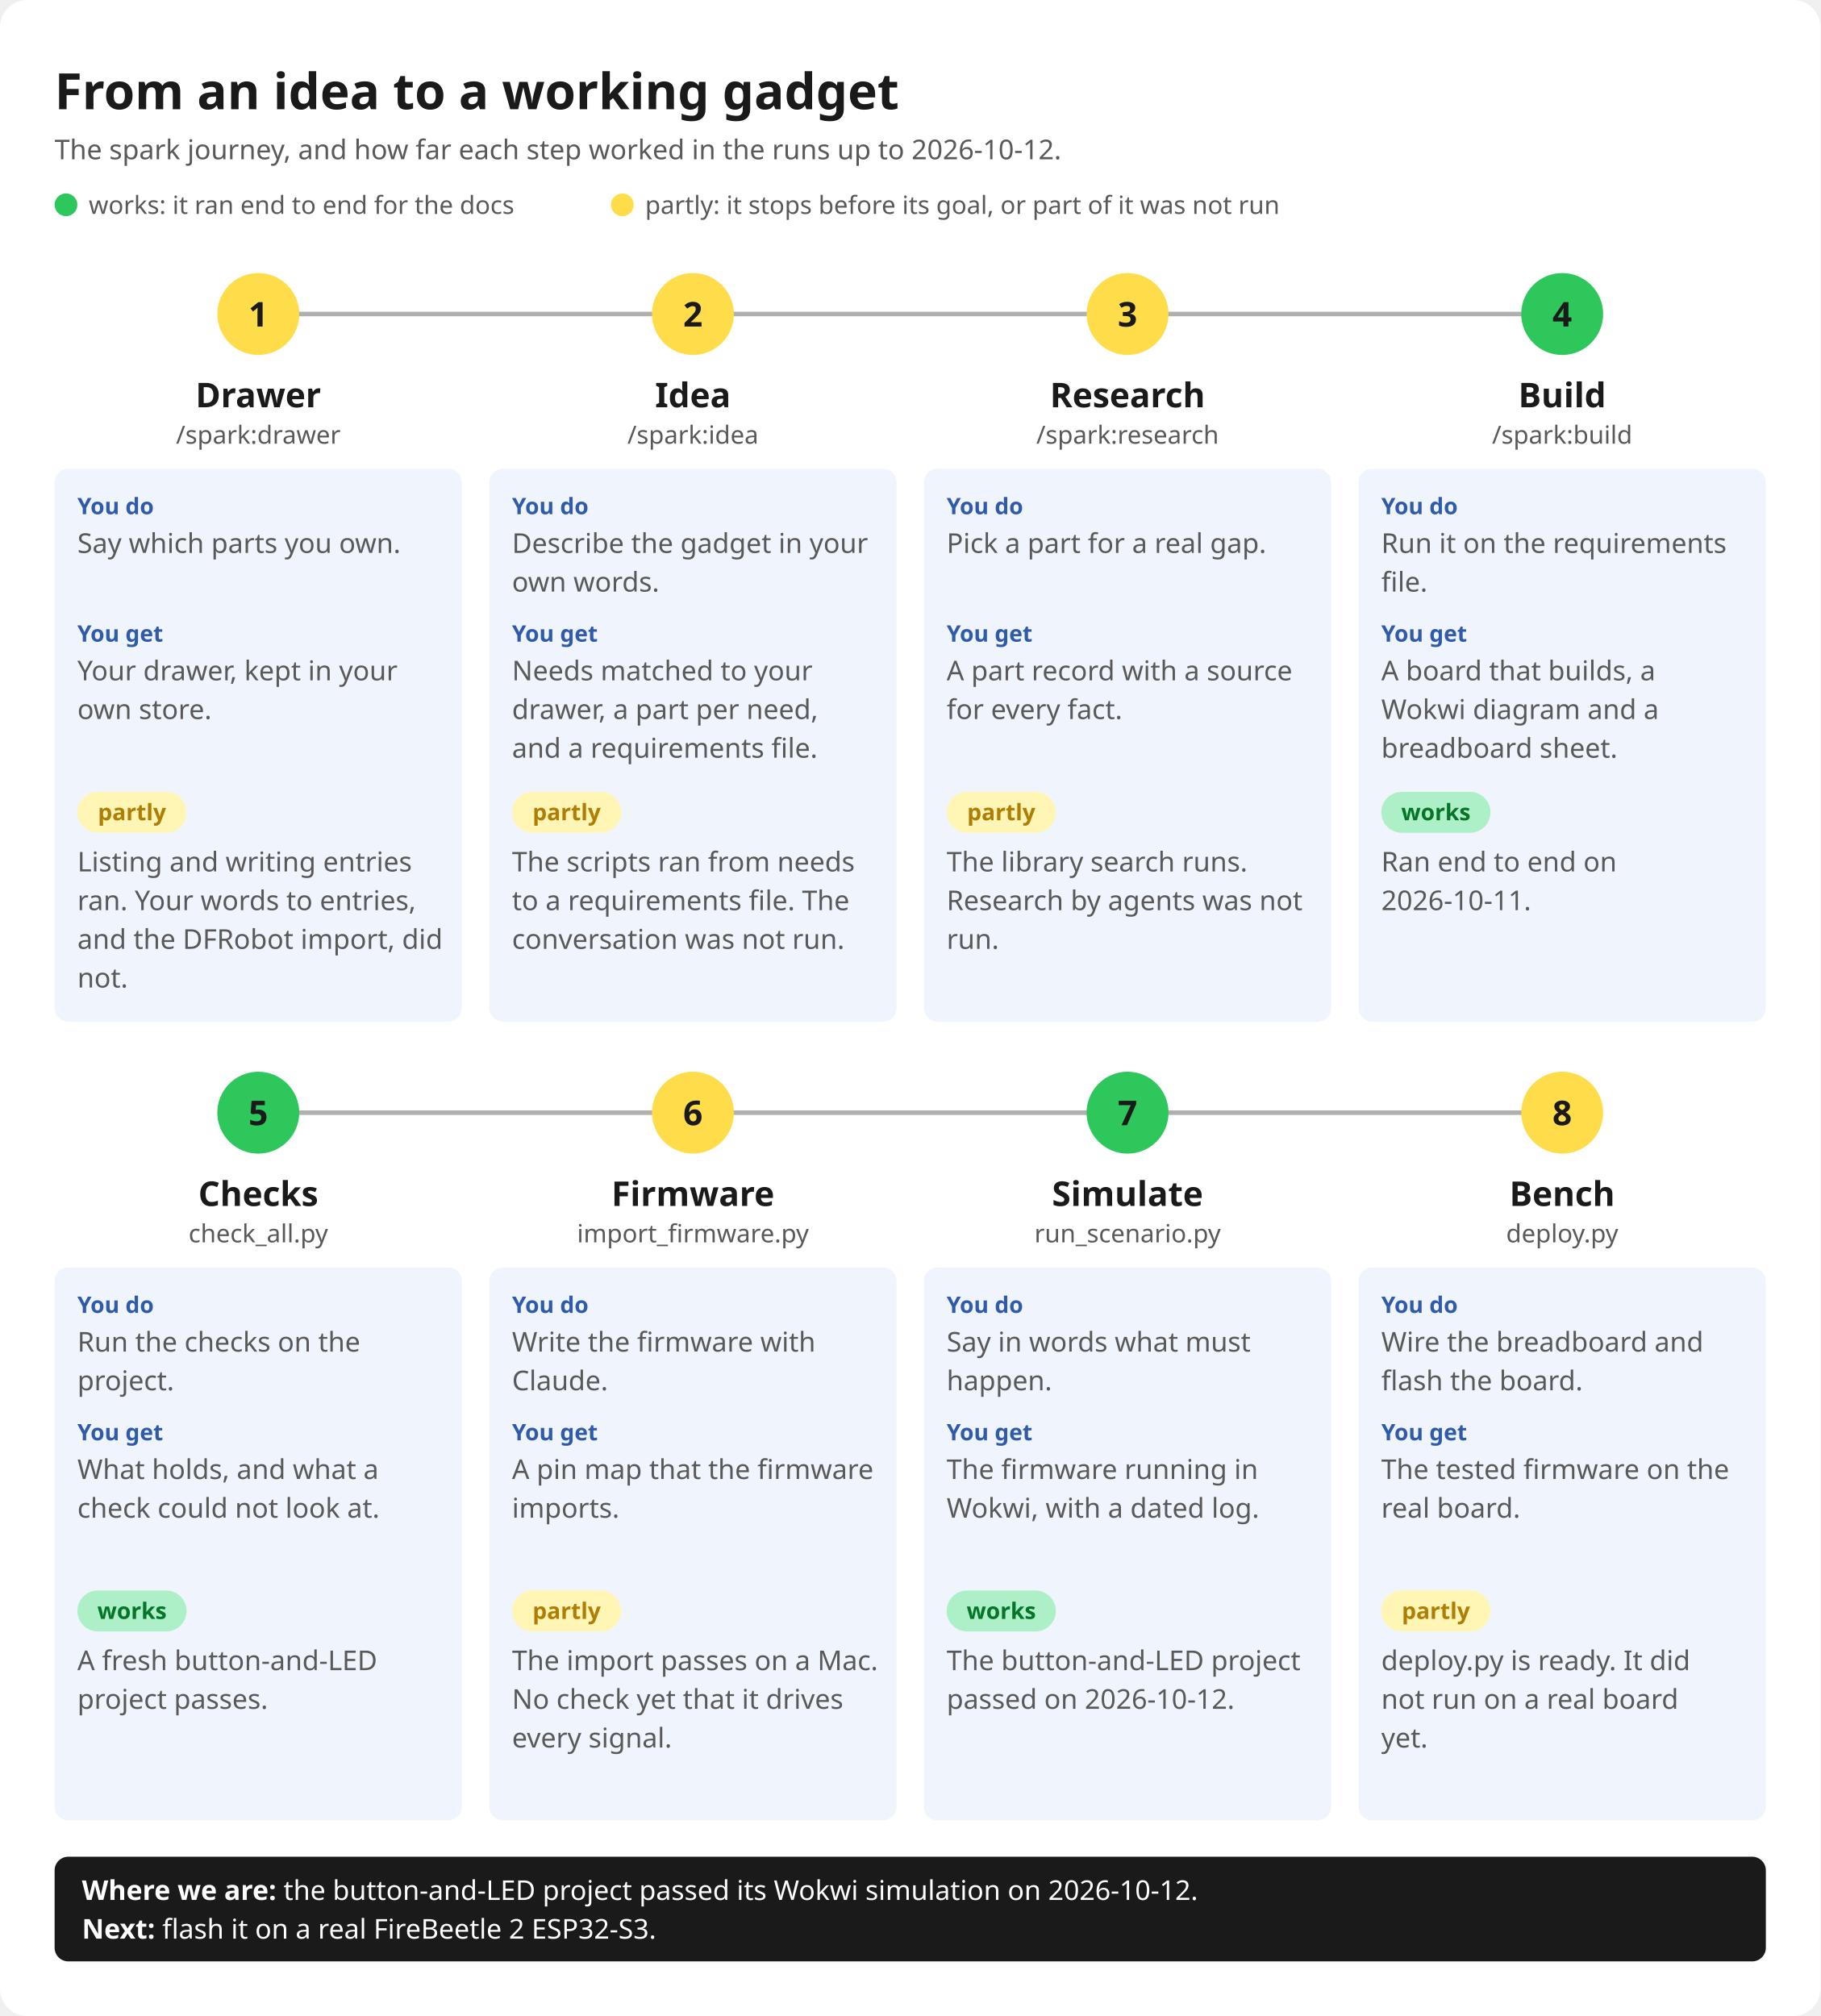
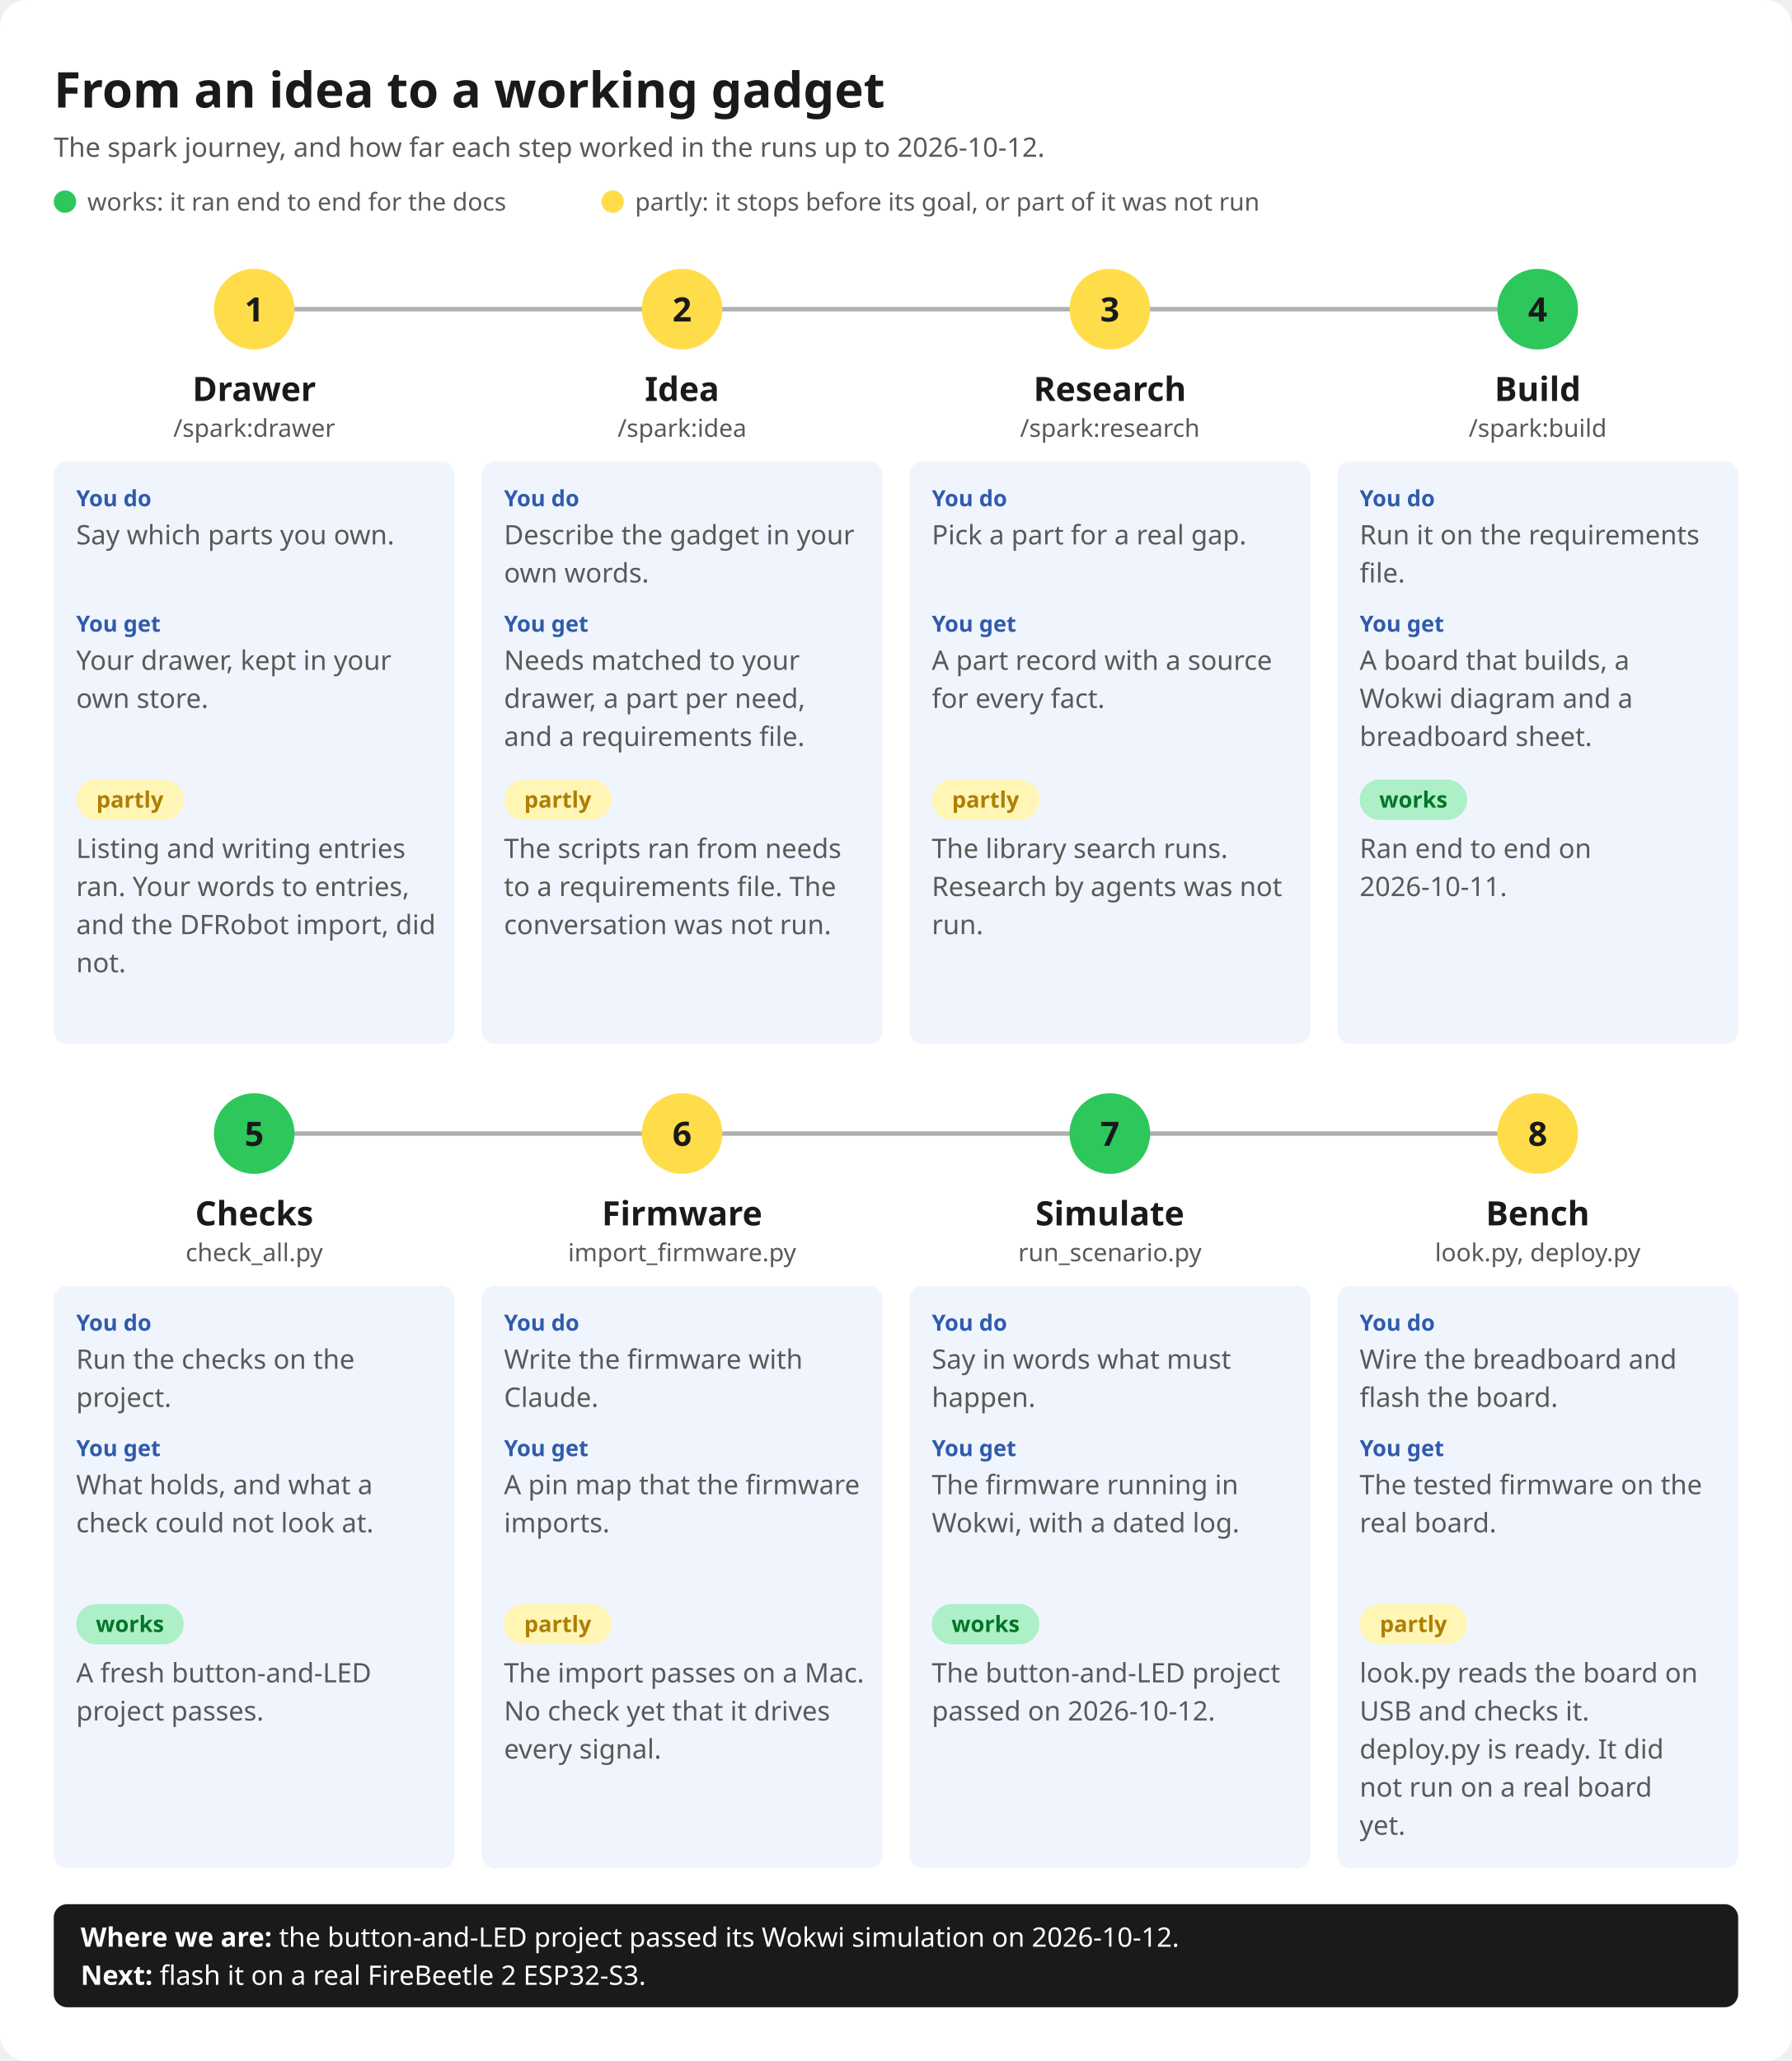
- <svg xmlns="http://www.w3.org/2000/svg" viewBox="0 0 1600 1772" width="1600" height="1772" font-family="'Noto Sans', 'Helvetica Neue', Helvetica, Arial, sans-serif">
-   <rect width="1600" height="1772" rx="24" fill="#ffffff" />
+ <svg xmlns="http://www.w3.org/2000/svg" viewBox="0 0 1600 1840" width="1600" height="1840" font-family="'Noto Sans', 'Helvetica Neue', Helvetica, Arial, sans-serif">
+   <rect width="1600" height="1840" rx="24" fill="#ffffff" />
  <text x="48" y="96" font-size="44" font-weight="bold" fill="#1a1a1a" text-anchor="start">From an idea to a working gadget</text>
  <text x="48" y="140" font-size="24" font-weight="normal" fill="#595959" text-anchor="start">The spark journey, and how far each step worked in the runs up to 2026-10-12.</text>
  <circle cx="58" cy="180" r="10" fill="#2dc75c" />
  <text x="78" y="188" font-size="22" font-weight="normal" fill="#595959" text-anchor="start">works: it ran end to end for the docs</text>
  <circle cx="547" cy="180" r="10" fill="#ffdc4a" />
  <text x="567" y="188" font-size="22" font-weight="normal" fill="#595959" text-anchor="start">partly: it stops before its goal, or part of it was not run</text>
  <line x1="227" y1="276" x2="1373" y2="276" stroke="#b0b0b0" stroke-width="4" />
  <circle cx="227" cy="276" r="36" fill="#ffdc4a" />
  <text x="227" y="287" font-size="30" font-weight="bold" fill="#1a1a1a" text-anchor="middle">1</text>
  <text x="227" y="358" font-size="30" font-weight="bold" fill="#1a1a1a" text-anchor="middle">Drawer</text>
  <text x="227" y="390" font-size="22" font-weight="normal" fill="#595959" text-anchor="middle">/spark:drawer</text>
-   <rect x="48" y="412" width="358" height="486" rx="12" fill="#f0f5fd" />
+   <rect x="48" y="412" width="358" height="520" rx="12" fill="#f0f5fd" />
  <text x="68" y="452" font-size="20" font-weight="bold" fill="#305bab" text-anchor="start">You do</text>
  <text x="68" y="486" font-size="24" font-weight="normal" fill="#595959" text-anchor="start">Say which parts you own.</text>
  <text x="68" y="564" font-size="20" font-weight="bold" fill="#305bab" text-anchor="start">You get</text>
  <text x="68" y="598" font-size="24" font-weight="normal" fill="#595959" text-anchor="start">Your drawer, kept in your</text>
  <text x="68" y="632" font-size="24" font-weight="normal" fill="#595959" text-anchor="start">own store.</text>
  <rect x="68" y="696" width="96" height="36" rx="18" fill="#fff6b6" />
  <text x="116" y="721" font-size="20" font-weight="bold" fill="#af7e04" text-anchor="middle">partly</text>
  <text x="68" y="766" font-size="24" font-weight="normal" fill="#595959" text-anchor="start">Listing and writing entries</text>
  <text x="68" y="800" font-size="24" font-weight="normal" fill="#595959" text-anchor="start">ran. Your words to entries,</text>
  <text x="68" y="834" font-size="24" font-weight="normal" fill="#595959" text-anchor="start">and the DFRobot import, did</text>
  <text x="68" y="868" font-size="24" font-weight="normal" fill="#595959" text-anchor="start">not.</text>
  <circle cx="609" cy="276" r="36" fill="#ffdc4a" />
  <text x="609" y="287" font-size="30" font-weight="bold" fill="#1a1a1a" text-anchor="middle">2</text>
  <text x="609" y="358" font-size="30" font-weight="bold" fill="#1a1a1a" text-anchor="middle">Idea</text>
  <text x="609" y="390" font-size="22" font-weight="normal" fill="#595959" text-anchor="middle">/spark:idea</text>
-   <rect x="430" y="412" width="358" height="486" rx="12" fill="#f0f5fd" />
+   <rect x="430" y="412" width="358" height="520" rx="12" fill="#f0f5fd" />
  <text x="450" y="452" font-size="20" font-weight="bold" fill="#305bab" text-anchor="start">You do</text>
  <text x="450" y="486" font-size="24" font-weight="normal" fill="#595959" text-anchor="start">Describe the gadget in your</text>
  <text x="450" y="520" font-size="24" font-weight="normal" fill="#595959" text-anchor="start">own words.</text>
  <text x="450" y="564" font-size="20" font-weight="bold" fill="#305bab" text-anchor="start">You get</text>
  <text x="450" y="598" font-size="24" font-weight="normal" fill="#595959" text-anchor="start">Needs matched to your</text>
  <text x="450" y="632" font-size="24" font-weight="normal" fill="#595959" text-anchor="start">drawer, a part per need,</text>
  <text x="450" y="666" font-size="24" font-weight="normal" fill="#595959" text-anchor="start">and a requirements file.</text>
  <rect x="450" y="696" width="96" height="36" rx="18" fill="#fff6b6" />
  <text x="498" y="721" font-size="20" font-weight="bold" fill="#af7e04" text-anchor="middle">partly</text>
  <text x="450" y="766" font-size="24" font-weight="normal" fill="#595959" text-anchor="start">The scripts ran from needs</text>
  <text x="450" y="800" font-size="24" font-weight="normal" fill="#595959" text-anchor="start">to a requirements file. The</text>
  <text x="450" y="834" font-size="24" font-weight="normal" fill="#595959" text-anchor="start">conversation was not run.</text>
  <circle cx="991" cy="276" r="36" fill="#ffdc4a" />
  <text x="991" y="287" font-size="30" font-weight="bold" fill="#1a1a1a" text-anchor="middle">3</text>
  <text x="991" y="358" font-size="30" font-weight="bold" fill="#1a1a1a" text-anchor="middle">Research</text>
  <text x="991" y="390" font-size="22" font-weight="normal" fill="#595959" text-anchor="middle">/spark:research</text>
-   <rect x="812" y="412" width="358" height="486" rx="12" fill="#f0f5fd" />
+   <rect x="812" y="412" width="358" height="520" rx="12" fill="#f0f5fd" />
  <text x="832" y="452" font-size="20" font-weight="bold" fill="#305bab" text-anchor="start">You do</text>
  <text x="832" y="486" font-size="24" font-weight="normal" fill="#595959" text-anchor="start">Pick a part for a real gap.</text>
  <text x="832" y="564" font-size="20" font-weight="bold" fill="#305bab" text-anchor="start">You get</text>
  <text x="832" y="598" font-size="24" font-weight="normal" fill="#595959" text-anchor="start">A part record with a source</text>
  <text x="832" y="632" font-size="24" font-weight="normal" fill="#595959" text-anchor="start">for every fact.</text>
  <rect x="832" y="696" width="96" height="36" rx="18" fill="#fff6b6" />
  <text x="880" y="721" font-size="20" font-weight="bold" fill="#af7e04" text-anchor="middle">partly</text>
  <text x="832" y="766" font-size="24" font-weight="normal" fill="#595959" text-anchor="start">The library search runs.</text>
  <text x="832" y="800" font-size="24" font-weight="normal" fill="#595959" text-anchor="start">Research by agents was not</text>
  <text x="832" y="834" font-size="24" font-weight="normal" fill="#595959" text-anchor="start">run.</text>
  <circle cx="1373" cy="276" r="36" fill="#2dc75c" />
  <text x="1373" y="287" font-size="30" font-weight="bold" fill="#1a1a1a" text-anchor="middle">4</text>
  <text x="1373" y="358" font-size="30" font-weight="bold" fill="#1a1a1a" text-anchor="middle">Build</text>
  <text x="1373" y="390" font-size="22" font-weight="normal" fill="#595959" text-anchor="middle">/spark:build</text>
-   <rect x="1194" y="412" width="358" height="486" rx="12" fill="#f0f5fd" />
+   <rect x="1194" y="412" width="358" height="520" rx="12" fill="#f0f5fd" />
  <text x="1214" y="452" font-size="20" font-weight="bold" fill="#305bab" text-anchor="start">You do</text>
  <text x="1214" y="486" font-size="24" font-weight="normal" fill="#595959" text-anchor="start">Run it on the requirements</text>
  <text x="1214" y="520" font-size="24" font-weight="normal" fill="#595959" text-anchor="start">file.</text>
  <text x="1214" y="564" font-size="20" font-weight="bold" fill="#305bab" text-anchor="start">You get</text>
  <text x="1214" y="598" font-size="24" font-weight="normal" fill="#595959" text-anchor="start">A board that builds, a</text>
  <text x="1214" y="632" font-size="24" font-weight="normal" fill="#595959" text-anchor="start">Wokwi diagram and a</text>
  <text x="1214" y="666" font-size="24" font-weight="normal" fill="#595959" text-anchor="start">breadboard sheet.</text>
  <rect x="1214" y="696" width="96" height="36" rx="18" fill="#adf0c7" />
  <text x="1262" y="721" font-size="20" font-weight="bold" fill="#067429" text-anchor="middle">works</text>
  <text x="1214" y="766" font-size="24" font-weight="normal" fill="#595959" text-anchor="start">Ran end to end on</text>
  <text x="1214" y="800" font-size="24" font-weight="normal" fill="#595959" text-anchor="start">2026-10-11.</text>
-   <line x1="227" y1="978" x2="1373" y2="978" stroke="#b0b0b0" stroke-width="4" />
-   <circle cx="227" cy="978" r="36" fill="#2dc75c" />
-   <text x="227" y="989" font-size="30" font-weight="bold" fill="#1a1a1a" text-anchor="middle">5</text>
-   <text x="227" y="1060" font-size="30" font-weight="bold" fill="#1a1a1a" text-anchor="middle">Checks</text>
-   <text x="227" y="1092" font-size="22" font-weight="normal" fill="#595959" text-anchor="middle">check_all.py</text>
-   <rect x="48" y="1114" width="358" height="486" rx="12" fill="#f0f5fd" />
-   <text x="68" y="1154" font-size="20" font-weight="bold" fill="#305bab" text-anchor="start">You do</text>
-   <text x="68" y="1188" font-size="24" font-weight="normal" fill="#595959" text-anchor="start">Run the checks on the</text>
-   <text x="68" y="1222" font-size="24" font-weight="normal" fill="#595959" text-anchor="start">project.</text>
-   <text x="68" y="1266" font-size="20" font-weight="bold" fill="#305bab" text-anchor="start">You get</text>
-   <text x="68" y="1300" font-size="24" font-weight="normal" fill="#595959" text-anchor="start">What holds, and what a</text>
-   <text x="68" y="1334" font-size="24" font-weight="normal" fill="#595959" text-anchor="start">check could not look at.</text>
-   <rect x="68" y="1398" width="96" height="36" rx="18" fill="#adf0c7" />
-   <text x="116" y="1423" font-size="20" font-weight="bold" fill="#067429" text-anchor="middle">works</text>
-   <text x="68" y="1468" font-size="24" font-weight="normal" fill="#595959" text-anchor="start">A fresh button-and-LED</text>
-   <text x="68" y="1502" font-size="24" font-weight="normal" fill="#595959" text-anchor="start">project passes.</text>
-   <circle cx="609" cy="978" r="36" fill="#ffdc4a" />
-   <text x="609" y="989" font-size="30" font-weight="bold" fill="#1a1a1a" text-anchor="middle">6</text>
-   <text x="609" y="1060" font-size="30" font-weight="bold" fill="#1a1a1a" text-anchor="middle">Firmware</text>
-   <text x="609" y="1092" font-size="22" font-weight="normal" fill="#595959" text-anchor="middle">import_firmware.py</text>
-   <rect x="430" y="1114" width="358" height="486" rx="12" fill="#f0f5fd" />
-   <text x="450" y="1154" font-size="20" font-weight="bold" fill="#305bab" text-anchor="start">You do</text>
-   <text x="450" y="1188" font-size="24" font-weight="normal" fill="#595959" text-anchor="start">Write the firmware with</text>
-   <text x="450" y="1222" font-size="24" font-weight="normal" fill="#595959" text-anchor="start">Claude.</text>
-   <text x="450" y="1266" font-size="20" font-weight="bold" fill="#305bab" text-anchor="start">You get</text>
-   <text x="450" y="1300" font-size="24" font-weight="normal" fill="#595959" text-anchor="start">A pin map that the firmware</text>
-   <text x="450" y="1334" font-size="24" font-weight="normal" fill="#595959" text-anchor="start">imports.</text>
-   <rect x="450" y="1398" width="96" height="36" rx="18" fill="#fff6b6" />
-   <text x="498" y="1423" font-size="20" font-weight="bold" fill="#af7e04" text-anchor="middle">partly</text>
-   <text x="450" y="1468" font-size="24" font-weight="normal" fill="#595959" text-anchor="start">The import passes on a Mac.</text>
-   <text x="450" y="1502" font-size="24" font-weight="normal" fill="#595959" text-anchor="start">No check yet that it drives</text>
-   <text x="450" y="1536" font-size="24" font-weight="normal" fill="#595959" text-anchor="start">every signal.</text>
-   <circle cx="991" cy="978" r="36" fill="#2dc75c" />
-   <text x="991" y="989" font-size="30" font-weight="bold" fill="#1a1a1a" text-anchor="middle">7</text>
-   <text x="991" y="1060" font-size="30" font-weight="bold" fill="#1a1a1a" text-anchor="middle">Simulate</text>
-   <text x="991" y="1092" font-size="22" font-weight="normal" fill="#595959" text-anchor="middle">run_scenario.py</text>
-   <rect x="812" y="1114" width="358" height="486" rx="12" fill="#f0f5fd" />
-   <text x="832" y="1154" font-size="20" font-weight="bold" fill="#305bab" text-anchor="start">You do</text>
-   <text x="832" y="1188" font-size="24" font-weight="normal" fill="#595959" text-anchor="start">Say in words what must</text>
-   <text x="832" y="1222" font-size="24" font-weight="normal" fill="#595959" text-anchor="start">happen.</text>
-   <text x="832" y="1266" font-size="20" font-weight="bold" fill="#305bab" text-anchor="start">You get</text>
-   <text x="832" y="1300" font-size="24" font-weight="normal" fill="#595959" text-anchor="start">The firmware running in</text>
-   <text x="832" y="1334" font-size="24" font-weight="normal" fill="#595959" text-anchor="start">Wokwi, with a dated log.</text>
-   <rect x="832" y="1398" width="96" height="36" rx="18" fill="#adf0c7" />
-   <text x="880" y="1423" font-size="20" font-weight="bold" fill="#067429" text-anchor="middle">works</text>
-   <text x="832" y="1468" font-size="24" font-weight="normal" fill="#595959" text-anchor="start">The button-and-LED project</text>
-   <text x="832" y="1502" font-size="24" font-weight="normal" fill="#595959" text-anchor="start">passed on 2026-10-12.</text>
-   <circle cx="1373" cy="978" r="36" fill="#ffdc4a" />
-   <text x="1373" y="989" font-size="30" font-weight="bold" fill="#1a1a1a" text-anchor="middle">8</text>
-   <text x="1373" y="1060" font-size="30" font-weight="bold" fill="#1a1a1a" text-anchor="middle">Bench</text>
-   <text x="1373" y="1092" font-size="22" font-weight="normal" fill="#595959" text-anchor="middle">deploy.py</text>
-   <rect x="1194" y="1114" width="358" height="486" rx="12" fill="#f0f5fd" />
-   <text x="1214" y="1154" font-size="20" font-weight="bold" fill="#305bab" text-anchor="start">You do</text>
-   <text x="1214" y="1188" font-size="24" font-weight="normal" fill="#595959" text-anchor="start">Wire the breadboard and</text>
-   <text x="1214" y="1222" font-size="24" font-weight="normal" fill="#595959" text-anchor="start">flash the board.</text>
-   <text x="1214" y="1266" font-size="20" font-weight="bold" fill="#305bab" text-anchor="start">You get</text>
-   <text x="1214" y="1300" font-size="24" font-weight="normal" fill="#595959" text-anchor="start">The tested firmware on the</text>
-   <text x="1214" y="1334" font-size="24" font-weight="normal" fill="#595959" text-anchor="start">real board.</text>
-   <rect x="1214" y="1398" width="96" height="36" rx="18" fill="#fff6b6" />
-   <text x="1262" y="1423" font-size="20" font-weight="bold" fill="#af7e04" text-anchor="middle">partly</text>
-   <text x="1214" y="1468" font-size="24" font-weight="normal" fill="#595959" text-anchor="start">deploy.py is ready. It did</text>
-   <text x="1214" y="1502" font-size="24" font-weight="normal" fill="#595959" text-anchor="start">not run on a real board</text>
-   <text x="1214" y="1536" font-size="24" font-weight="normal" fill="#595959" text-anchor="start">yet.</text>
-   <rect x="48" y="1632" width="1504" height="92" rx="12" fill="#1a1a1a" />
-   <text x="72" y="1670" font-size="24" fill="#ffffff">
+   <line x1="227" y1="1012" x2="1373" y2="1012" stroke="#b0b0b0" stroke-width="4" />
+   <circle cx="227" cy="1012" r="36" fill="#2dc75c" />
+   <text x="227" y="1023" font-size="30" font-weight="bold" fill="#1a1a1a" text-anchor="middle">5</text>
+   <text x="227" y="1094" font-size="30" font-weight="bold" fill="#1a1a1a" text-anchor="middle">Checks</text>
+   <text x="227" y="1126" font-size="22" font-weight="normal" fill="#595959" text-anchor="middle">check_all.py</text>
+   <rect x="48" y="1148" width="358" height="520" rx="12" fill="#f0f5fd" />
+   <text x="68" y="1188" font-size="20" font-weight="bold" fill="#305bab" text-anchor="start">You do</text>
+   <text x="68" y="1222" font-size="24" font-weight="normal" fill="#595959" text-anchor="start">Run the checks on the</text>
+   <text x="68" y="1256" font-size="24" font-weight="normal" fill="#595959" text-anchor="start">project.</text>
+   <text x="68" y="1300" font-size="20" font-weight="bold" fill="#305bab" text-anchor="start">You get</text>
+   <text x="68" y="1334" font-size="24" font-weight="normal" fill="#595959" text-anchor="start">What holds, and what a</text>
+   <text x="68" y="1368" font-size="24" font-weight="normal" fill="#595959" text-anchor="start">check could not look at.</text>
+   <rect x="68" y="1432" width="96" height="36" rx="18" fill="#adf0c7" />
+   <text x="116" y="1457" font-size="20" font-weight="bold" fill="#067429" text-anchor="middle">works</text>
+   <text x="68" y="1502" font-size="24" font-weight="normal" fill="#595959" text-anchor="start">A fresh button-and-LED</text>
+   <text x="68" y="1536" font-size="24" font-weight="normal" fill="#595959" text-anchor="start">project passes.</text>
+   <circle cx="609" cy="1012" r="36" fill="#ffdc4a" />
+   <text x="609" y="1023" font-size="30" font-weight="bold" fill="#1a1a1a" text-anchor="middle">6</text>
+   <text x="609" y="1094" font-size="30" font-weight="bold" fill="#1a1a1a" text-anchor="middle">Firmware</text>
+   <text x="609" y="1126" font-size="22" font-weight="normal" fill="#595959" text-anchor="middle">import_firmware.py</text>
+   <rect x="430" y="1148" width="358" height="520" rx="12" fill="#f0f5fd" />
+   <text x="450" y="1188" font-size="20" font-weight="bold" fill="#305bab" text-anchor="start">You do</text>
+   <text x="450" y="1222" font-size="24" font-weight="normal" fill="#595959" text-anchor="start">Write the firmware with</text>
+   <text x="450" y="1256" font-size="24" font-weight="normal" fill="#595959" text-anchor="start">Claude.</text>
+   <text x="450" y="1300" font-size="20" font-weight="bold" fill="#305bab" text-anchor="start">You get</text>
+   <text x="450" y="1334" font-size="24" font-weight="normal" fill="#595959" text-anchor="start">A pin map that the firmware</text>
+   <text x="450" y="1368" font-size="24" font-weight="normal" fill="#595959" text-anchor="start">imports.</text>
+   <rect x="450" y="1432" width="96" height="36" rx="18" fill="#fff6b6" />
+   <text x="498" y="1457" font-size="20" font-weight="bold" fill="#af7e04" text-anchor="middle">partly</text>
+   <text x="450" y="1502" font-size="24" font-weight="normal" fill="#595959" text-anchor="start">The import passes on a Mac.</text>
+   <text x="450" y="1536" font-size="24" font-weight="normal" fill="#595959" text-anchor="start">No check yet that it drives</text>
+   <text x="450" y="1570" font-size="24" font-weight="normal" fill="#595959" text-anchor="start">every signal.</text>
+   <circle cx="991" cy="1012" r="36" fill="#2dc75c" />
+   <text x="991" y="1023" font-size="30" font-weight="bold" fill="#1a1a1a" text-anchor="middle">7</text>
+   <text x="991" y="1094" font-size="30" font-weight="bold" fill="#1a1a1a" text-anchor="middle">Simulate</text>
+   <text x="991" y="1126" font-size="22" font-weight="normal" fill="#595959" text-anchor="middle">run_scenario.py</text>
+   <rect x="812" y="1148" width="358" height="520" rx="12" fill="#f0f5fd" />
+   <text x="832" y="1188" font-size="20" font-weight="bold" fill="#305bab" text-anchor="start">You do</text>
+   <text x="832" y="1222" font-size="24" font-weight="normal" fill="#595959" text-anchor="start">Say in words what must</text>
+   <text x="832" y="1256" font-size="24" font-weight="normal" fill="#595959" text-anchor="start">happen.</text>
+   <text x="832" y="1300" font-size="20" font-weight="bold" fill="#305bab" text-anchor="start">You get</text>
+   <text x="832" y="1334" font-size="24" font-weight="normal" fill="#595959" text-anchor="start">The firmware running in</text>
+   <text x="832" y="1368" font-size="24" font-weight="normal" fill="#595959" text-anchor="start">Wokwi, with a dated log.</text>
+   <rect x="832" y="1432" width="96" height="36" rx="18" fill="#adf0c7" />
+   <text x="880" y="1457" font-size="20" font-weight="bold" fill="#067429" text-anchor="middle">works</text>
+   <text x="832" y="1502" font-size="24" font-weight="normal" fill="#595959" text-anchor="start">The button-and-LED project</text>
+   <text x="832" y="1536" font-size="24" font-weight="normal" fill="#595959" text-anchor="start">passed on 2026-10-12.</text>
+   <circle cx="1373" cy="1012" r="36" fill="#ffdc4a" />
+   <text x="1373" y="1023" font-size="30" font-weight="bold" fill="#1a1a1a" text-anchor="middle">8</text>
+   <text x="1373" y="1094" font-size="30" font-weight="bold" fill="#1a1a1a" text-anchor="middle">Bench</text>
+   <text x="1373" y="1126" font-size="22" font-weight="normal" fill="#595959" text-anchor="middle">look.py, deploy.py</text>
+   <rect x="1194" y="1148" width="358" height="520" rx="12" fill="#f0f5fd" />
+   <text x="1214" y="1188" font-size="20" font-weight="bold" fill="#305bab" text-anchor="start">You do</text>
+   <text x="1214" y="1222" font-size="24" font-weight="normal" fill="#595959" text-anchor="start">Wire the breadboard and</text>
+   <text x="1214" y="1256" font-size="24" font-weight="normal" fill="#595959" text-anchor="start">flash the board.</text>
+   <text x="1214" y="1300" font-size="20" font-weight="bold" fill="#305bab" text-anchor="start">You get</text>
+   <text x="1214" y="1334" font-size="24" font-weight="normal" fill="#595959" text-anchor="start">The tested firmware on the</text>
+   <text x="1214" y="1368" font-size="24" font-weight="normal" fill="#595959" text-anchor="start">real board.</text>
+   <rect x="1214" y="1432" width="96" height="36" rx="18" fill="#fff6b6" />
+   <text x="1262" y="1457" font-size="20" font-weight="bold" fill="#af7e04" text-anchor="middle">partly</text>
+   <text x="1214" y="1502" font-size="24" font-weight="normal" fill="#595959" text-anchor="start">look.py reads the board on</text>
+   <text x="1214" y="1536" font-size="24" font-weight="normal" fill="#595959" text-anchor="start">USB and checks it.</text>
+   <text x="1214" y="1570" font-size="24" font-weight="normal" fill="#595959" text-anchor="start">deploy.py is ready. It did</text>
+   <text x="1214" y="1604" font-size="24" font-weight="normal" fill="#595959" text-anchor="start">not run on a real board</text>
+   <text x="1214" y="1638" font-size="24" font-weight="normal" fill="#595959" text-anchor="start">yet.</text>
+   <rect x="48" y="1700" width="1504" height="92" rx="12" fill="#1a1a1a" />
+   <text x="72" y="1738" font-size="24" fill="#ffffff">
    <tspan font-weight="bold">Where we are:</tspan> the button-and-LED project passed its Wokwi simulation on 2026-10-12.</text>
-   <text x="72" y="1704" font-size="24" fill="#ffffff">
+   <text x="72" y="1772" font-size="24" fill="#ffffff">
    <tspan font-weight="bold">Next:</tspan> flash it on a real FireBeetle 2 ESP32-S3.</text>
</svg>
